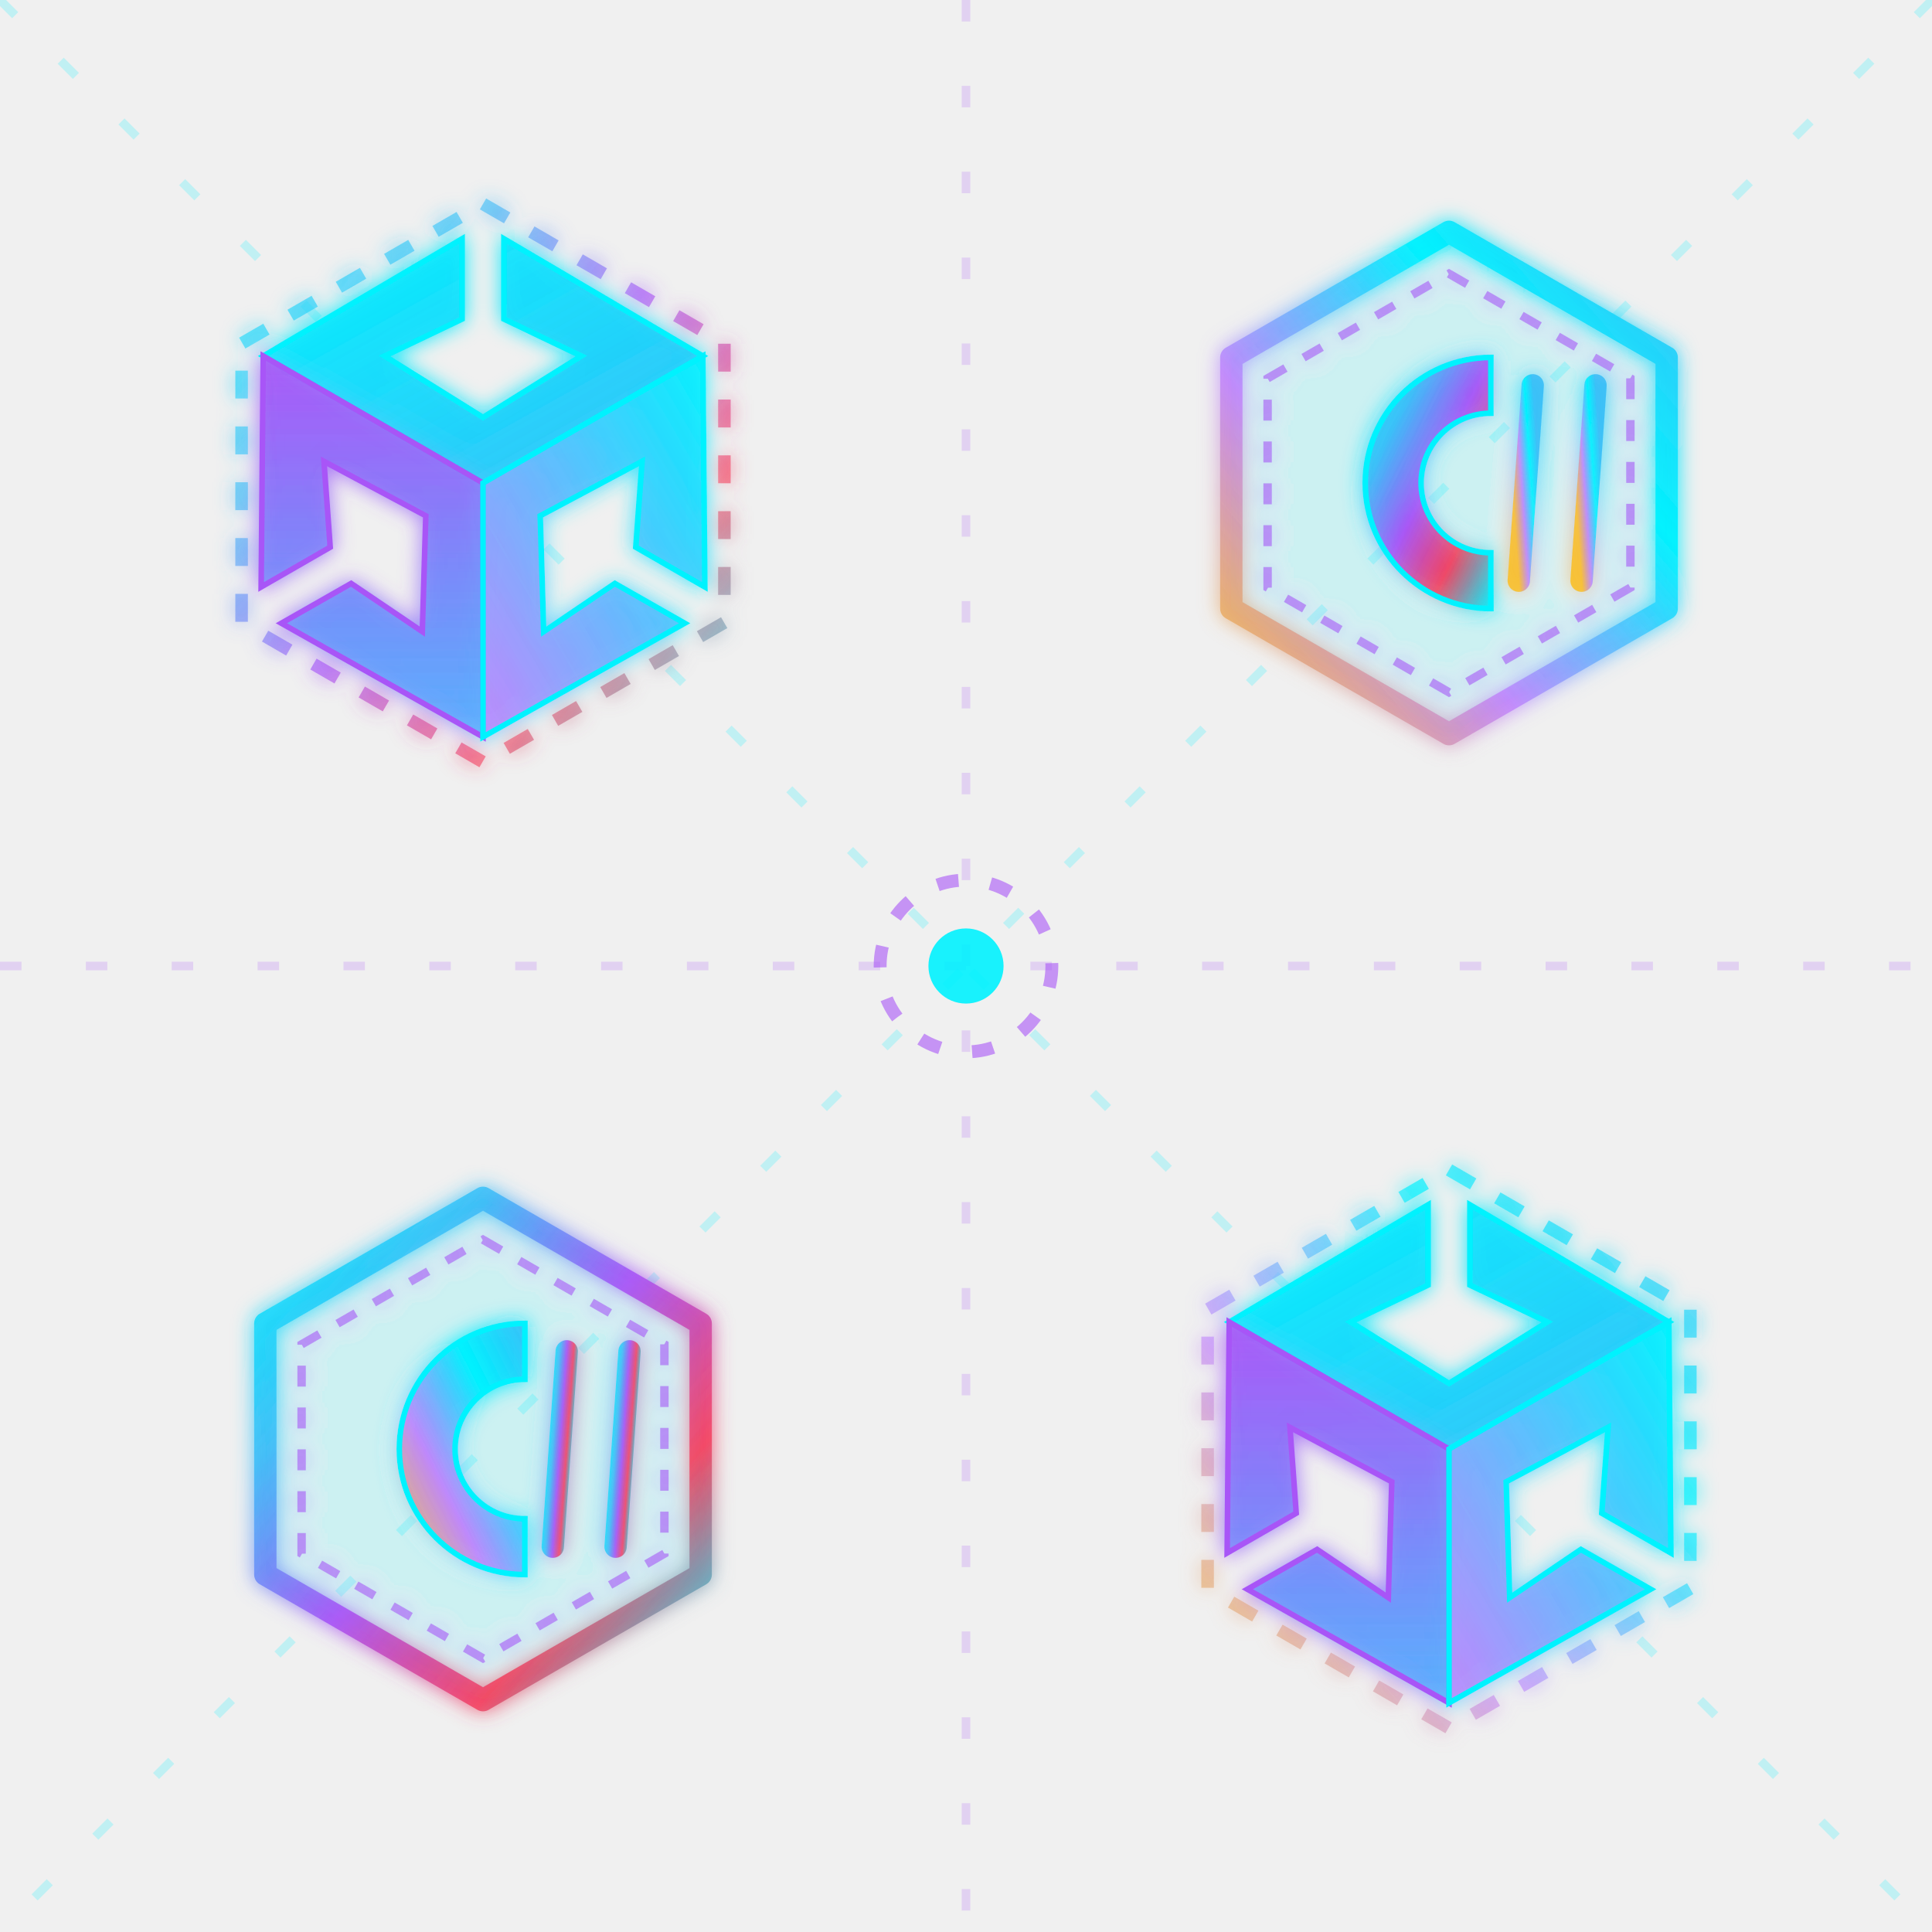
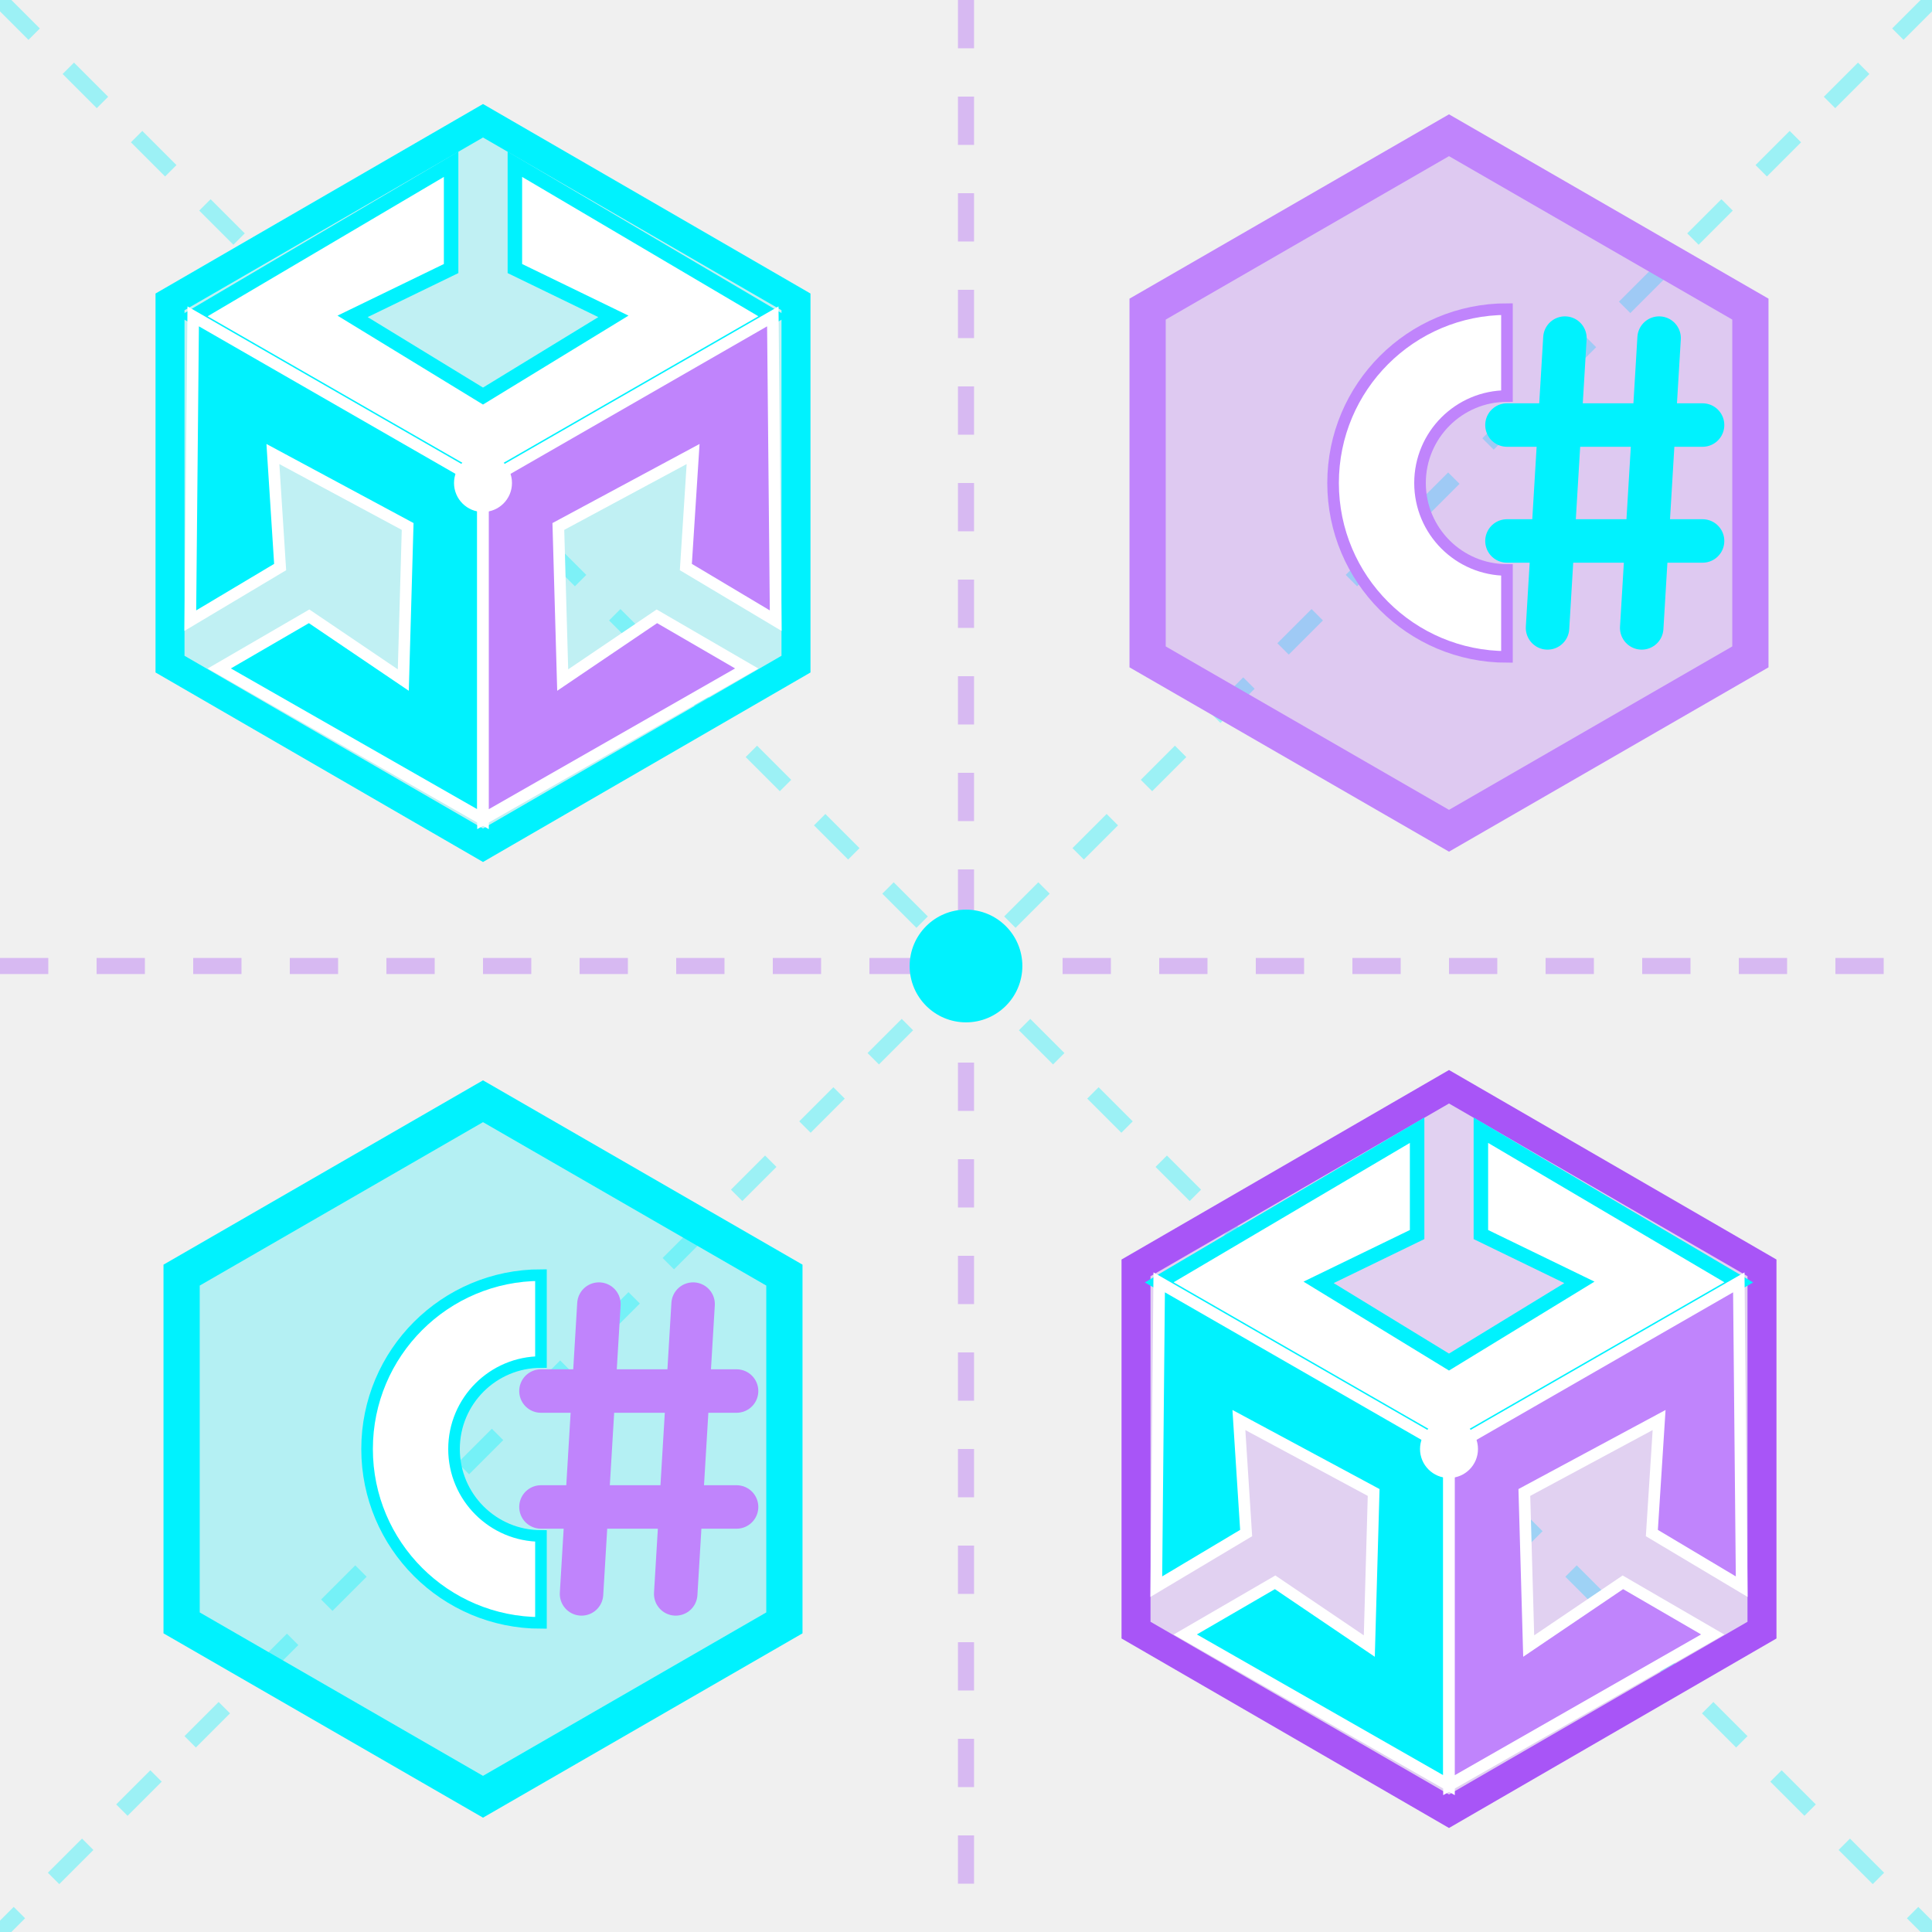
- <svg xmlns="http://www.w3.org/2000/svg" width="180" height="180" viewBox="0 0 180 180">
+ <svg xmlns="http://www.w3.org/2000/svg" width="120" height="120" viewBox="0 0 120 120">
  <defs>
-     <linearGradient id="holo-foil-1" x1="0%" y1="0%" x2="100%" y2="100%">
-       <stop offset="0%" stop-color="#00f2fe" stop-opacity="0.9" />
-       <stop offset="25%" stop-color="#38bdf8" stop-opacity="0.85" />
-       <stop offset="50%" stop-color="#a855f7" stop-opacity="0.9" />
-       <stop offset="75%" stop-color="#f43f5e" stop-opacity="0.85" />
-       <stop offset="100%" stop-color="#00f2fe" stop-opacity="0.9" />
+     <linearGradient id="uc" x1="0" y1="0" x2="1" y2="1">
+       <stop offset="0%" stop-color="#ffffff" />
+       <stop offset="100%" stop-color="#00f2fe" />
    </linearGradient>
-     <linearGradient id="holo-foil-2" x1="100%" y1="0%" x2="0%" y2="100%">
-       <stop offset="0%" stop-color="#38bdf8" stop-opacity="0.9" />
-       <stop offset="30%" stop-color="#00f2fe" stop-opacity="0.95" />
-       <stop offset="65%" stop-color="#c084fc" stop-opacity="0.85" />
-       <stop offset="100%" stop-color="#fbbf24" stop-opacity="0.9" />
+     <linearGradient id="up" x1="0" y1="0" x2="1" y2="1">
+       <stop offset="0%" stop-color="#c084fc" />
+       <stop offset="100%" stop-color="#7c3aed" />
    </linearGradient>
-     <linearGradient id="unity-top" x1="0%" y1="0%" x2="100%" y2="100%">
-       <stop offset="0%" stop-color="#00f2fe" stop-opacity="0.95" />
-       <stop offset="100%" stop-color="#38bdf8" stop-opacity="0.8" />
-     </linearGradient>
-     <linearGradient id="unity-left" x1="0%" y1="0%" x2="0%" y2="100%">
-       <stop offset="0%" stop-color="#a855f7" stop-opacity="0.85" />
-       <stop offset="100%" stop-color="#4facfe" stop-opacity="0.75" />
-     </linearGradient>
-     <linearGradient id="unity-right" x1="100%" y1="0%" x2="0%" y2="100%">
-       <stop offset="0%" stop-color="#00f2fe" stop-opacity="0.9" />
-       <stop offset="100%" stop-color="#c084fc" stop-opacity="0.85" />
-     </linearGradient>
-     <filter id="holo-glow" x="-20%" y="-20%" width="140%" height="140%">
-       <feGaussianBlur stdDeviation="1.5" result="blur" />
-       <feMerge>
-         <feMergeNode in="blur" />
-         <feMergeNode in="SourceGraphic" />
-       </feMerge>
-     </filter>
  </defs>
-   <path d="M 0,0 L 180,180 M 180,0 L 0,180" stroke="rgba(0, 242, 254, 0.2)" stroke-width="0.8" stroke-dasharray="2,6" />
-   <path d="M 90,0 L 90,180 M 0,90 L 180,90" stroke="rgba(168, 85, 247, 0.2)" stroke-width="0.8" stroke-dasharray="2,6" />
-   <g transform="translate(45, 45) scale(0.65)" filter="url(#holo-glow)">
-     <polygon points="0,-40 34.6,-20 34.6,20 0,40 -34.6,20 -34.6,-20" fill="none" stroke="url(#holo-foil-1)" stroke-width="1.8" stroke-dasharray="4,4" opacity="0.7" />
-     <path d="M -3.0,-35.0 L -31.5,-18.2 L 0.0,0.0 L 31.5,-18.2 L 3.0,-35.0 L 3.0,-23.5 L 14.1,-18.2 L 0.0,-9.4 L -14.1,-18.2 L -3.0,-23.5 Z" fill="url(#unity-top)" stroke="#00f2fe" stroke-width="0.8" />
-     <path d="M -28.9,20.1 L 0.0,36.4 L 0.0,0.0 L -31.5,-18.2 L -31.8,14.9 L -21.9,9.2 L -22.8,-3.1 L -8.2,4.7 L -8.7,21.3 L -18.9,14.4 Z" fill="url(#unity-left)" stroke="#a855f7" stroke-width="0.8" />
-     <path d="M 31.8,14.9 L 31.5,-18.2 L 0.0,0.0 L 0.0,36.4 L 28.9,20.1 L 18.9,14.4 L 8.7,21.3 L 8.2,4.7 L 22.8,-3.1 L 21.9,9.2 Z" fill="url(#unity-right)" stroke="#00f2fe" stroke-width="0.8" />
+   <path d="M0,0 L120,120 M120,0 L0,120" stroke="rgba(0,242,254,0.35)" stroke-width="1" stroke-dasharray="3,3" />
+   <path d="M60,0 L60,120 M0,60 L120,60" stroke="rgba(168,85,247,0.35)" stroke-width="1" stroke-dasharray="3,3" />
+   <g transform="translate(30, 30) scale(0.9)">
+     <polygon points="0,-25 21.6,-12.5 21.6,12.5 0,25 -21.6,12.5 -21.6,-12.5" fill="rgba(0,242,254,0.2)" stroke="#00f2fe" stroke-width="2" />
+     <path d="M-2.2,-22 L-20,-11.5 L0,0 L20,-11.5 L2.2,-22 L2.2,-14.8 L9,-11.5 L0,-6 L-9,-11.5 L-2.2,-14.8 Z" fill="#ffffff" stroke="#00f2fe" stroke-width="1" />
+     <path d="M-18.2,12.8 L0,23.2 L0,0 L-20,-11.5 L-20.2,9.5 L-14,5.8 L-14.5,-2 L-5.2,3 L-5.5,13.6 L-12,9.2 Z" fill="#00f2fe" stroke="#ffffff" stroke-width="0.8" />
+     <path d="M20.2,9.5 L20,-11.5 L0,0 L0,23.2 L18.2,12.8 L12,9.2 L5.5,13.6 L5.2,3 L14.5,-2 L14,5.8 Z" fill="#c084fc" stroke="#ffffff" stroke-width="0.8" />
+     <circle cx="0" cy="0" r="2" fill="#ffffff" />
  </g>
-   <g transform="translate(135, 45) scale(0.65)" filter="url(#holo-glow)">
-     <polygon points="0,-36 31.2,-18 31.2,18 0,36 -31.2,18 -31.2,-18" fill="rgba(0, 242, 254, 0.08)" stroke="url(#holo-foil-2)" stroke-width="3.2" stroke-linejoin="round" />
-     <polygon points="0,-30 26,-15 26,15 0,30 -26,15 -26,-15" fill="none" stroke="rgba(168, 85, 247, 0.6)" stroke-width="1.2" stroke-dasharray="3,3" />
-     <path d="M 6,-18 A 18,18 0 1 0 6,18 L 6,10 A 10,10 0 1 1 6,-10 Z" fill="url(#holo-foil-1)" stroke="#00f2fe" stroke-width="0.8" />
-     <line x1="12" y1="-14" x2="10" y2="14" stroke="url(#holo-foil-2)" stroke-width="3.2" stroke-linecap="round" />
-     <line x1="21" y1="-14" x2="19" y2="14" stroke="url(#holo-foil-2)" stroke-width="3.2" stroke-linecap="round" />
-     <line x1="6" y1="-6" x2="25" y2="-6" stroke="url(#holo-foil-1)" stroke-width="3.2" stroke-linecap="round" />
-     <line x1="6" y1="6" x2="25" y2="6" stroke="url(#holo-foil-1)" stroke-width="3.2" stroke-linecap="round" />
+   <g transform="translate(90, 30) scale(0.9)">
+     <polygon points="0,-24 20.8,-12 20.8,12 0,24 -20.8,12 -20.8,-12" fill="rgba(168,85,247,0.25)" stroke="#c084fc" stroke-width="2.5" />
+     <path d="M4,-12 A12,12 0 1 0 4,12 L4,6 A6,6 0 1 1 4,-6 Z" fill="#ffffff" stroke="#c084fc" stroke-width="0.8" />
+     <line x1="8" y1="-10" x2="6.8" y2="10" stroke="#00f2fe" stroke-width="3" stroke-linecap="round" />
+     <line x1="14.5" y1="-10" x2="13.3" y2="10" stroke="#00f2fe" stroke-width="3" stroke-linecap="round" />
+     <line x1="4" y1="-4" x2="17.5" y2="-4" stroke="#00f2fe" stroke-width="3" stroke-linecap="round" />
+     <line x1="4" y1="4" x2="17.5" y2="4" stroke="#00f2fe" stroke-width="3" stroke-linecap="round" />
  </g>
-   <g transform="translate(45, 135) scale(0.65)" filter="url(#holo-glow)">
-     <polygon points="0,-36 31.2,-18 31.2,18 0,36 -31.2,18 -31.2,-18" fill="rgba(0, 242, 254, 0.08)" stroke="url(#holo-foil-1)" stroke-width="3.2" stroke-linejoin="round" />
-     <polygon points="0,-30 26,-15 26,15 0,30 -26,15 -26,-15" fill="none" stroke="rgba(168, 85, 247, 0.6)" stroke-width="1.2" stroke-dasharray="3,3" />
-     <path d="M 6,-18 A 18,18 0 1 0 6,18 L 6,10 A 10,10 0 1 1 6,-10 Z" fill="url(#holo-foil-2)" stroke="#00f2fe" stroke-width="0.8" />
-     <line x1="12" y1="-14" x2="10" y2="14" stroke="url(#holo-foil-1)" stroke-width="3.2" stroke-linecap="round" />
-     <line x1="21" y1="-14" x2="19" y2="14" stroke="url(#holo-foil-1)" stroke-width="3.2" stroke-linecap="round" />
-     <line x1="6" y1="-6" x2="25" y2="-6" stroke="url(#holo-foil-2)" stroke-width="3.2" stroke-linecap="round" />
-     <line x1="6" y1="6" x2="25" y2="6" stroke="url(#holo-foil-2)" stroke-width="3.2" stroke-linecap="round" />
+   <g transform="translate(30, 90) scale(0.9)">
+     <polygon points="0,-24 20.8,-12 20.8,12 0,24 -20.8,12 -20.8,-12" fill="rgba(0,242,254,0.25)" stroke="#00f2fe" stroke-width="2.5" />
+     <path d="M4,-12 A12,12 0 1 0 4,12 L4,6 A6,6 0 1 1 4,-6 Z" fill="#ffffff" stroke="#00f2fe" stroke-width="0.8" />
+     <line x1="8" y1="-10" x2="6.8" y2="10" stroke="#c084fc" stroke-width="3" stroke-linecap="round" />
+     <line x1="14.5" y1="-10" x2="13.3" y2="10" stroke="#c084fc" stroke-width="3" stroke-linecap="round" />
+     <line x1="4" y1="-4" x2="17.5" y2="-4" stroke="#c084fc" stroke-width="3" stroke-linecap="round" />
+     <line x1="4" y1="4" x2="17.5" y2="4" stroke="#c084fc" stroke-width="3" stroke-linecap="round" />
  </g>
-   <g transform="translate(135, 135) scale(0.65)" filter="url(#holo-glow)">
-     <polygon points="0,-40 34.6,-20 34.6,20 0,40 -34.6,20 -34.6,-20" fill="none" stroke="url(#holo-foil-2)" stroke-width="1.8" stroke-dasharray="4,4" opacity="0.7" />
-     <path d="M -3.0,-35.0 L -31.5,-18.2 L 0.0,0.0 L 31.5,-18.2 L 3.0,-35.0 L 3.0,-23.5 L 14.1,-18.2 L 0.0,-9.4 L -14.1,-18.2 L -3.0,-23.5 Z" fill="url(#unity-top)" stroke="#00f2fe" stroke-width="0.8" />
-     <path d="M -28.9,20.1 L 0.0,36.4 L 0.0,0.0 L -31.5,-18.2 L -31.8,14.9 L -21.9,9.2 L -22.8,-3.1 L -8.2,4.7 L -8.7,21.3 L -18.9,14.4 Z" fill="url(#unity-left)" stroke="#a855f7" stroke-width="0.8" />
-     <path d="M 31.8,14.9 L 31.5,-18.2 L 0.0,0.0 L 0.0,36.4 L 28.9,20.1 L 18.9,14.4 L 8.7,21.3 L 8.2,4.7 L 22.8,-3.1 L 21.9,9.2 Z" fill="url(#unity-right)" stroke="#00f2fe" stroke-width="0.8" />
+   <g transform="translate(90, 90) scale(0.9)">
+     <polygon points="0,-25 21.6,-12.5 21.6,12.5 0,25 -21.6,12.5 -21.6,-12.5" fill="rgba(168,85,247,0.2)" stroke="#a855f7" stroke-width="2" />
+     <path d="M-2.2,-22 L-20,-11.5 L0,0 L20,-11.5 L2.2,-22 L2.2,-14.8 L9,-11.5 L0,-6 L-9,-11.5 L-2.2,-14.8 Z" fill="#ffffff" stroke="#00f2fe" stroke-width="1" />
+     <path d="M-18.2,12.8 L0,23.2 L0,0 L-20,-11.5 L-20.2,9.5 L-14,5.8 L-14.5,-2 L-5.2,3 L-5.5,13.6 L-12,9.2 Z" fill="#00f2fe" stroke="#ffffff" stroke-width="0.8" />
+     <path d="M20.2,9.5 L20,-11.5 L0,0 L0,23.2 L18.2,12.8 L12,9.2 L5.5,13.6 L5.2,3 L14.5,-2 L14,5.8 Z" fill="#c084fc" stroke="#ffffff" stroke-width="0.8" />
+     <circle cx="0" cy="0" r="2" fill="#ffffff" />
  </g>
-   <circle cx="90" cy="90" r="3.5" fill="#00f2fe" opacity="0.9" />
-   <circle cx="90" cy="90" r="8" fill="none" stroke="#a855f7" stroke-width="1.2" stroke-dasharray="2,3" opacity="0.6" />
+   <circle cx="60" cy="60" r="3.5" fill="#00f2fe" />
</svg>
